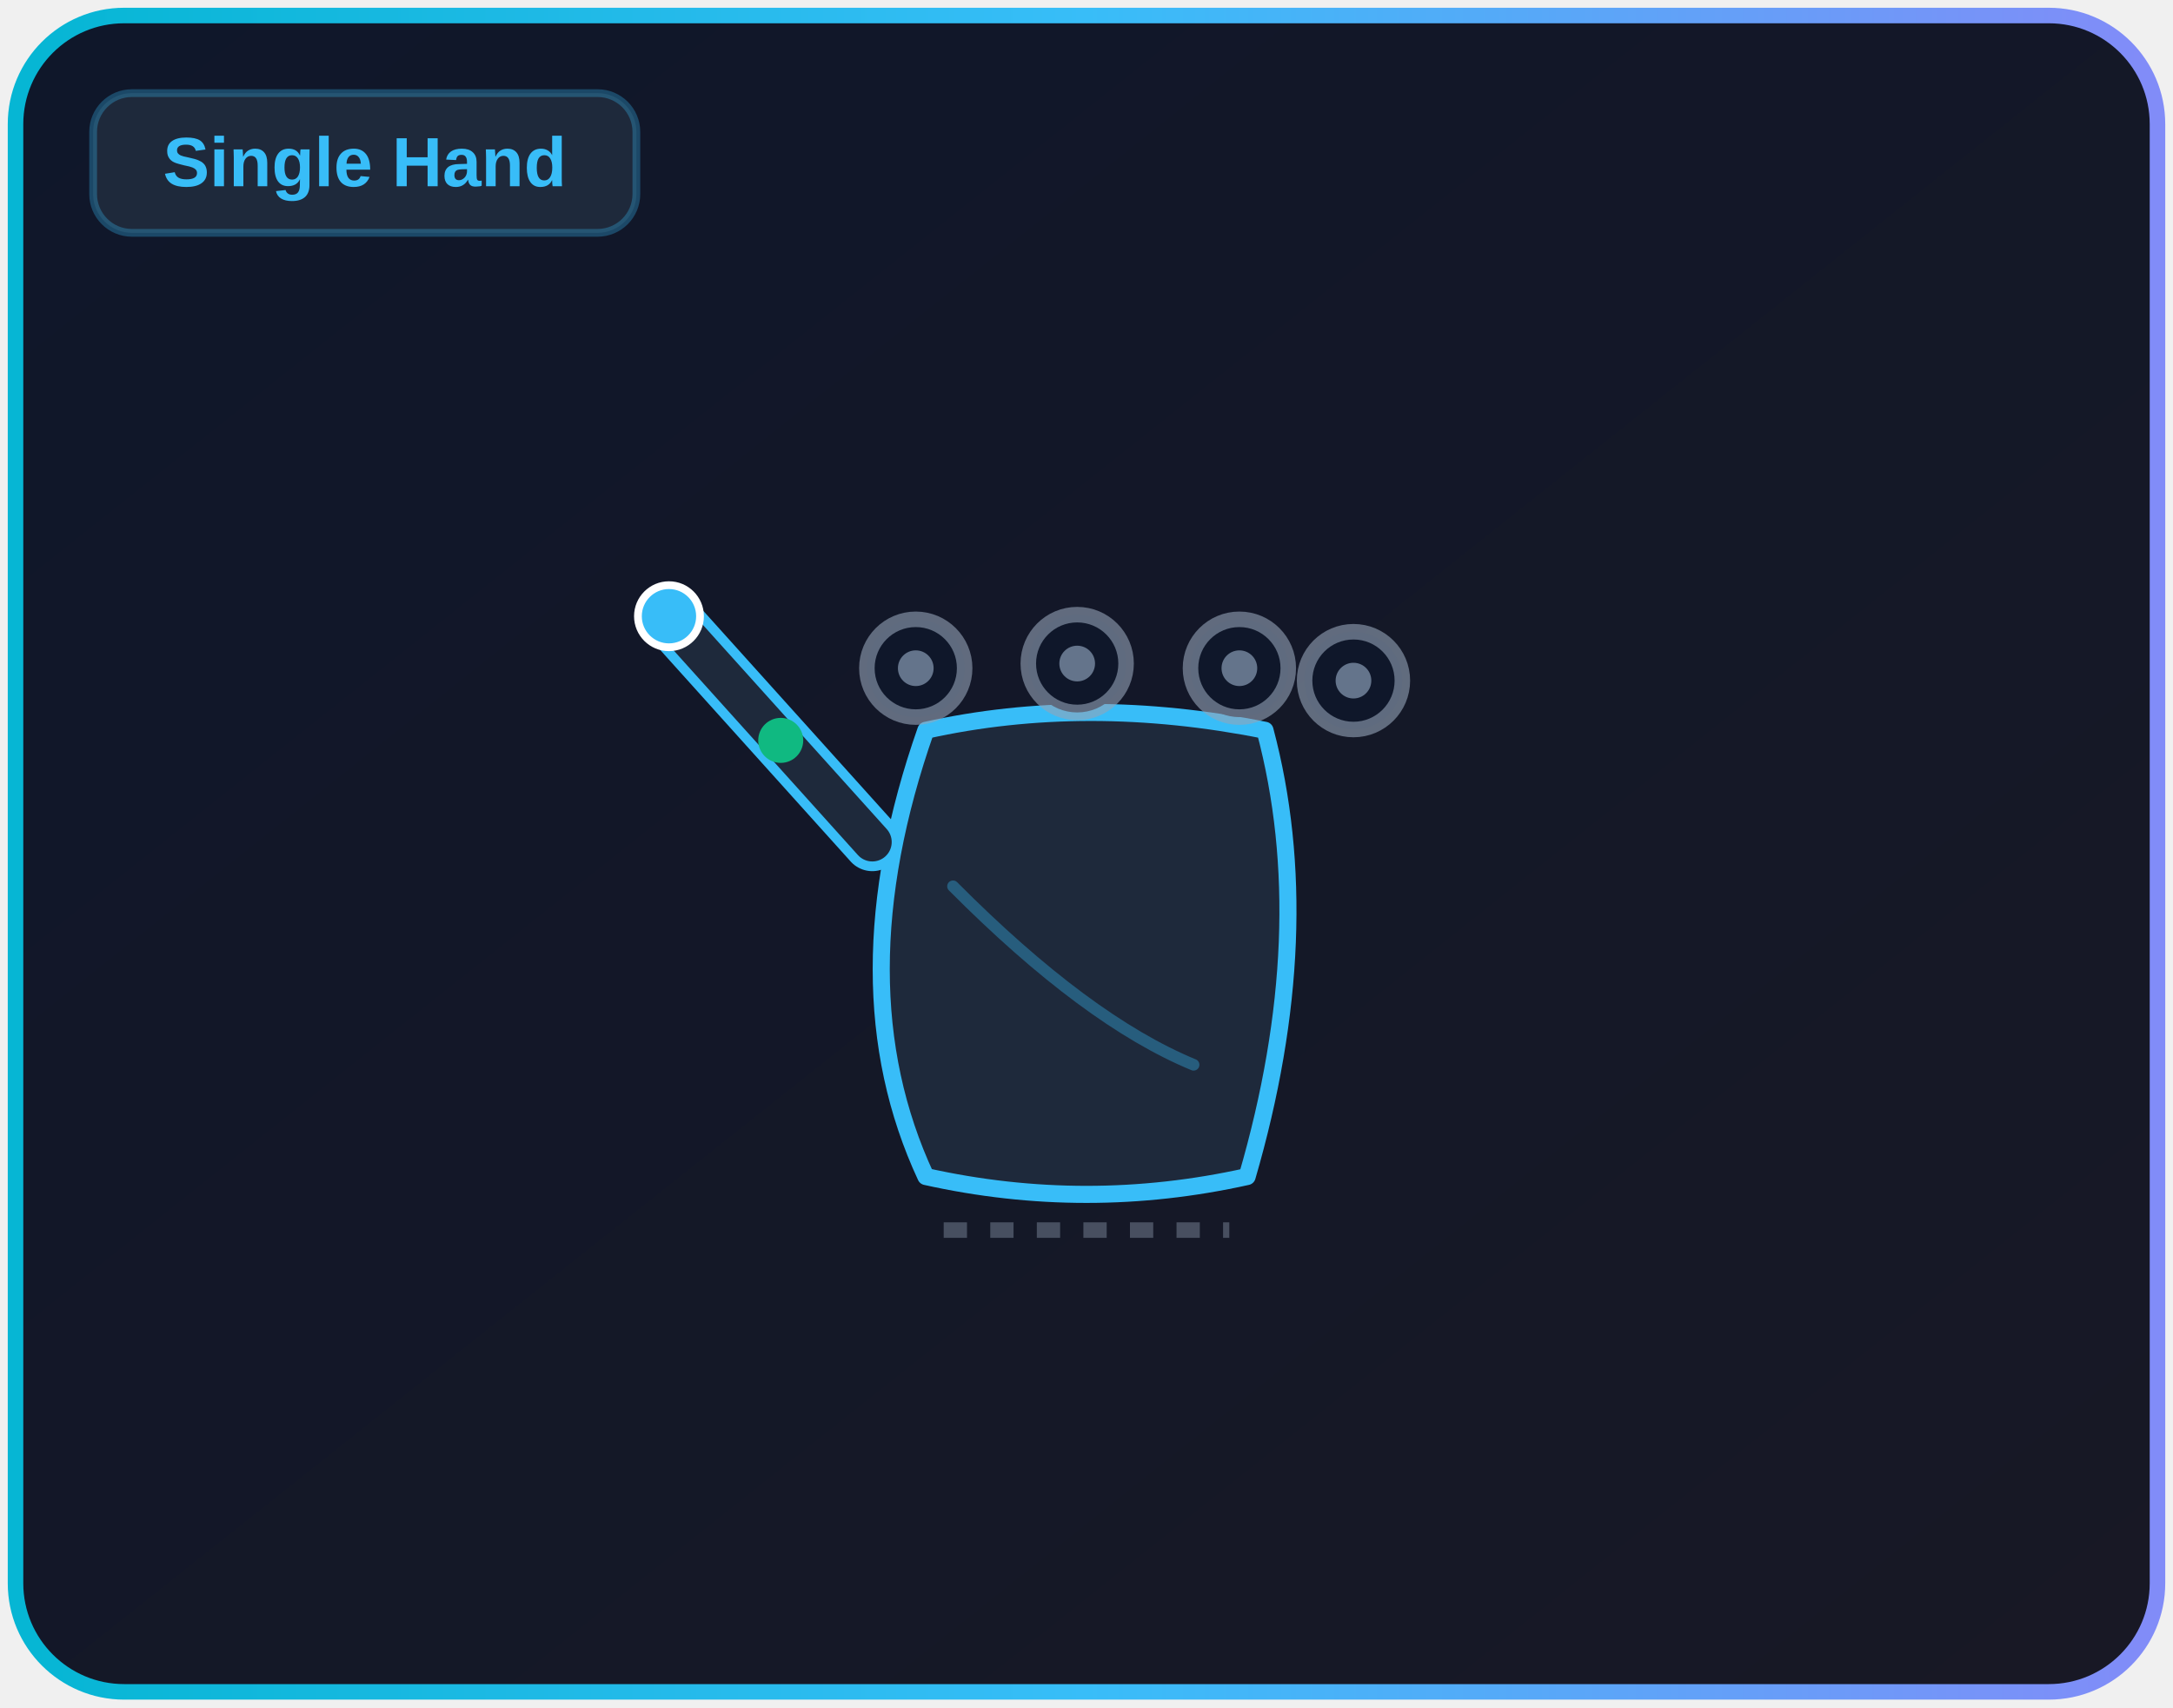
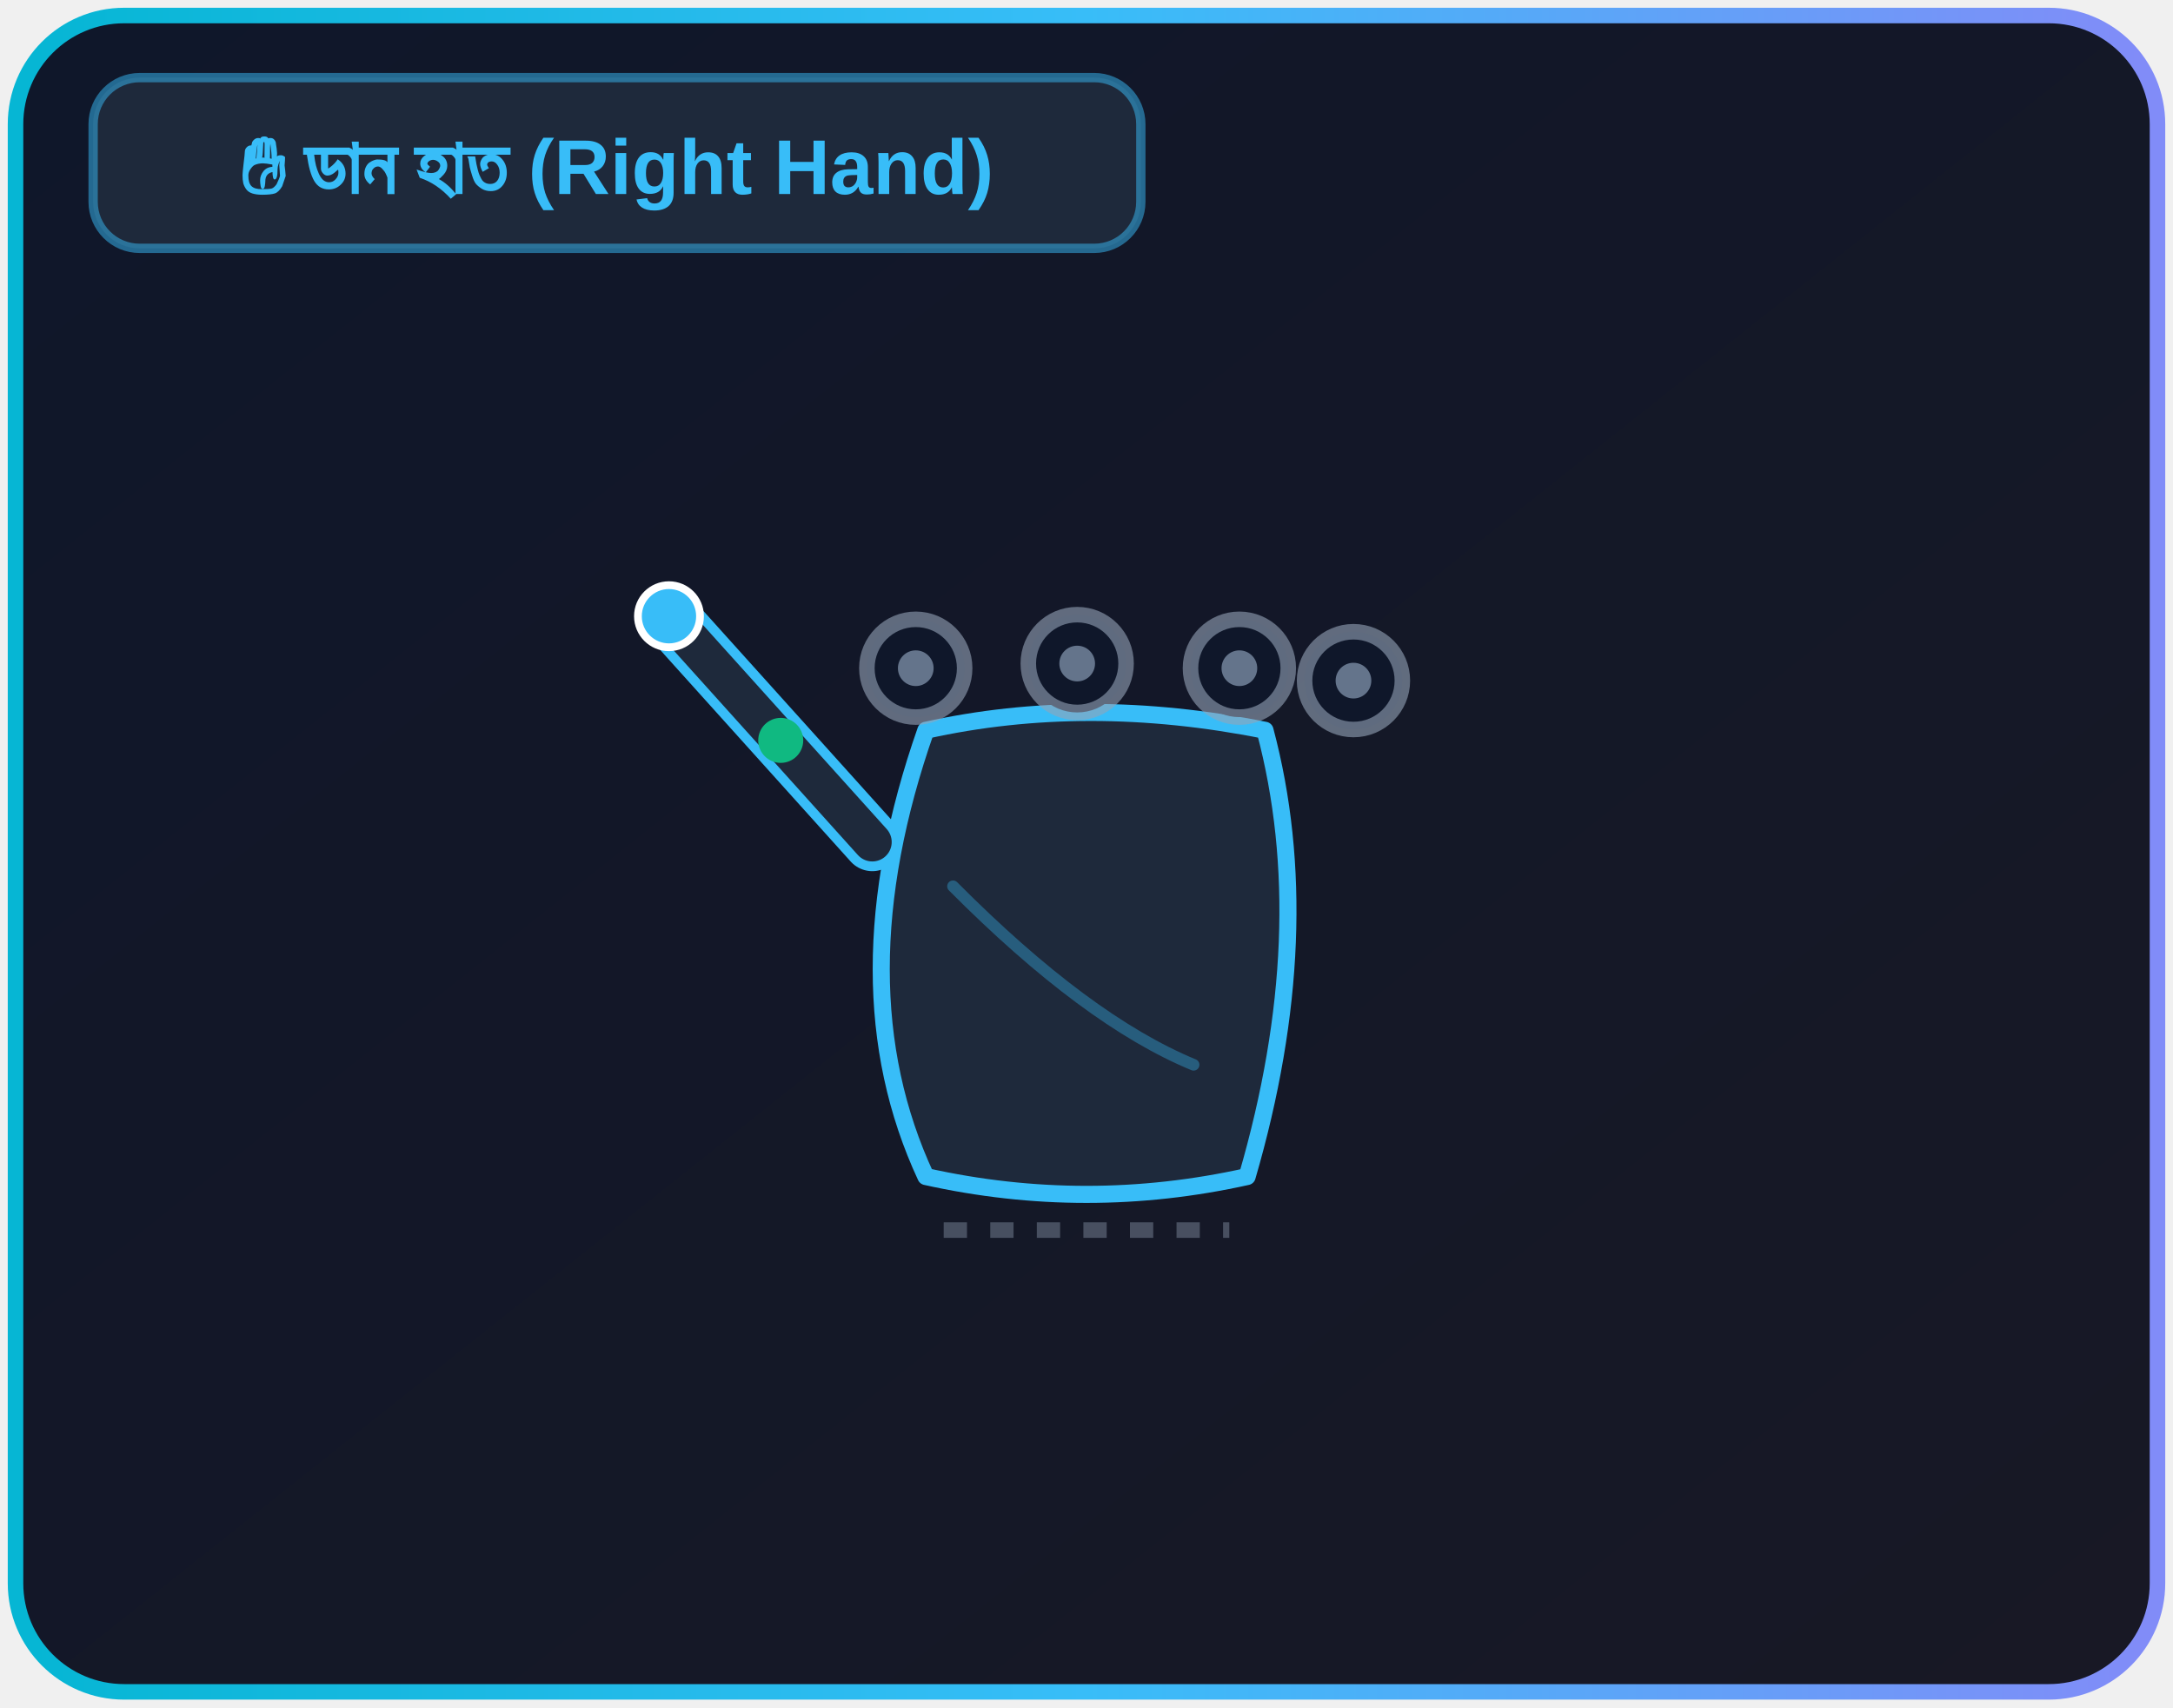
<svg xmlns="http://www.w3.org/2000/svg" viewBox="0 0 280 220" width="280" height="220">
  <defs>
    <linearGradient id="cardBg" x1="0%" y1="0%" x2="100%" y2="100%">
      <stop offset="0%" stop-color="#0F172A" />
      <stop offset="100%" stop-color="#181825" />
    </linearGradient>
    <linearGradient id="borderGlow" x1="0%" y1="0%" x2="100%" y2="0%">
      <stop offset="0%" stop-color="#06B6D4" />
      <stop offset="50%" stop-color="#38BDF8" />
      <stop offset="100%" stop-color="#818CF8" />
    </linearGradient>
  </defs>
  <rect width="276" height="216" x="2" y="2" rx="14" fill="url(#cardBg)" stroke="url(#borderGlow)" stroke-width="2" />
-   <rect x="12" y="12" width="70" height="18" rx="5" fill="#1E293B" stroke="rgba(56, 189, 248, 0.3)" stroke-width="1" />
-   <text x="47" y="24" fill="#38BDF8" font-family="'Segoe UI', Arial, sans-serif" font-size="9" font-weight="bold" text-anchor="middle">Single Hand</text>
+   <rect x="12" y="10" width="135" height="22" rx="6" fill="#1E293B" stroke="#38BDF8" stroke-opacity="0.5" stroke-width="1.2" />
+   <text x="79.5" y="25" fill="#38BDF8" font-family="'SolaimanLipi', 'Segoe UI', Arial, sans-serif" font-size="10" font-weight="bold" text-anchor="middle">✋ ডান হাত (Right Hand)</text>
  <g id="hand_anatomy">
    <path d="M 119.3,151.6 Q 140.0,156.2 160.7,151.6 Q 169.9,120.0 163.0,94.1 Q 140.0,89.5 119.3,94.1 Q 107.8,126.9 119.3,151.6 Z" fill="#1E293B" stroke="#38BDF8" stroke-width="2.2" stroke-linejoin="round" />
    <path d="M 122.8,114.2 Q 140.0,131.5 153.8,137.2" fill="none" stroke="rgba(56, 189, 248, 0.35)" stroke-width="1.5" stroke-linecap="round" />
    <line x1="121.6" y1="158.5" x2="158.4" y2="158.5" stroke="rgba(148, 163, 184, 0.4)" stroke-width="2" stroke-dasharray="3,3" />
    <line x1="112.4" y1="108.5" x2="86.2" y2="79.4" stroke="#38BDF8" stroke-width="7.5" stroke-linecap="round" />
    <line x1="112.4" y1="108.5" x2="86.2" y2="79.4" stroke="#1E293B" stroke-width="5.0" stroke-linecap="round" />
    <circle cx="100.6" cy="95.4" r="2.9" fill="#10B981" />
    <circle cx="86.2" cy="79.4" r="4.0" fill="#38BDF8" stroke="#FFFFFF" stroke-width="1" />
    <circle cx="118.0" cy="86.1" r="6.3" fill="#0F172A" stroke="rgba(148, 163, 184, 0.6)" stroke-width="2" />
    <circle cx="118.0" cy="86.1" r="2.3" fill="#64748B" />
    <circle cx="138.8" cy="85.5" r="6.3" fill="#0F172A" stroke="rgba(148, 163, 184, 0.6)" stroke-width="2" />
    <circle cx="138.8" cy="85.5" r="2.3" fill="#64748B" />
    <circle cx="159.7" cy="86.1" r="6.3" fill="#0F172A" stroke="rgba(148, 163, 184, 0.6)" stroke-width="2" />
    <circle cx="159.7" cy="86.1" r="2.3" fill="#64748B" />
    <circle cx="174.4" cy="87.7" r="6.3" fill="#0F172A" stroke="rgba(148, 163, 184, 0.6)" stroke-width="2" />
    <circle cx="174.4" cy="87.7" r="2.3" fill="#64748B" />
  </g>
</svg>
